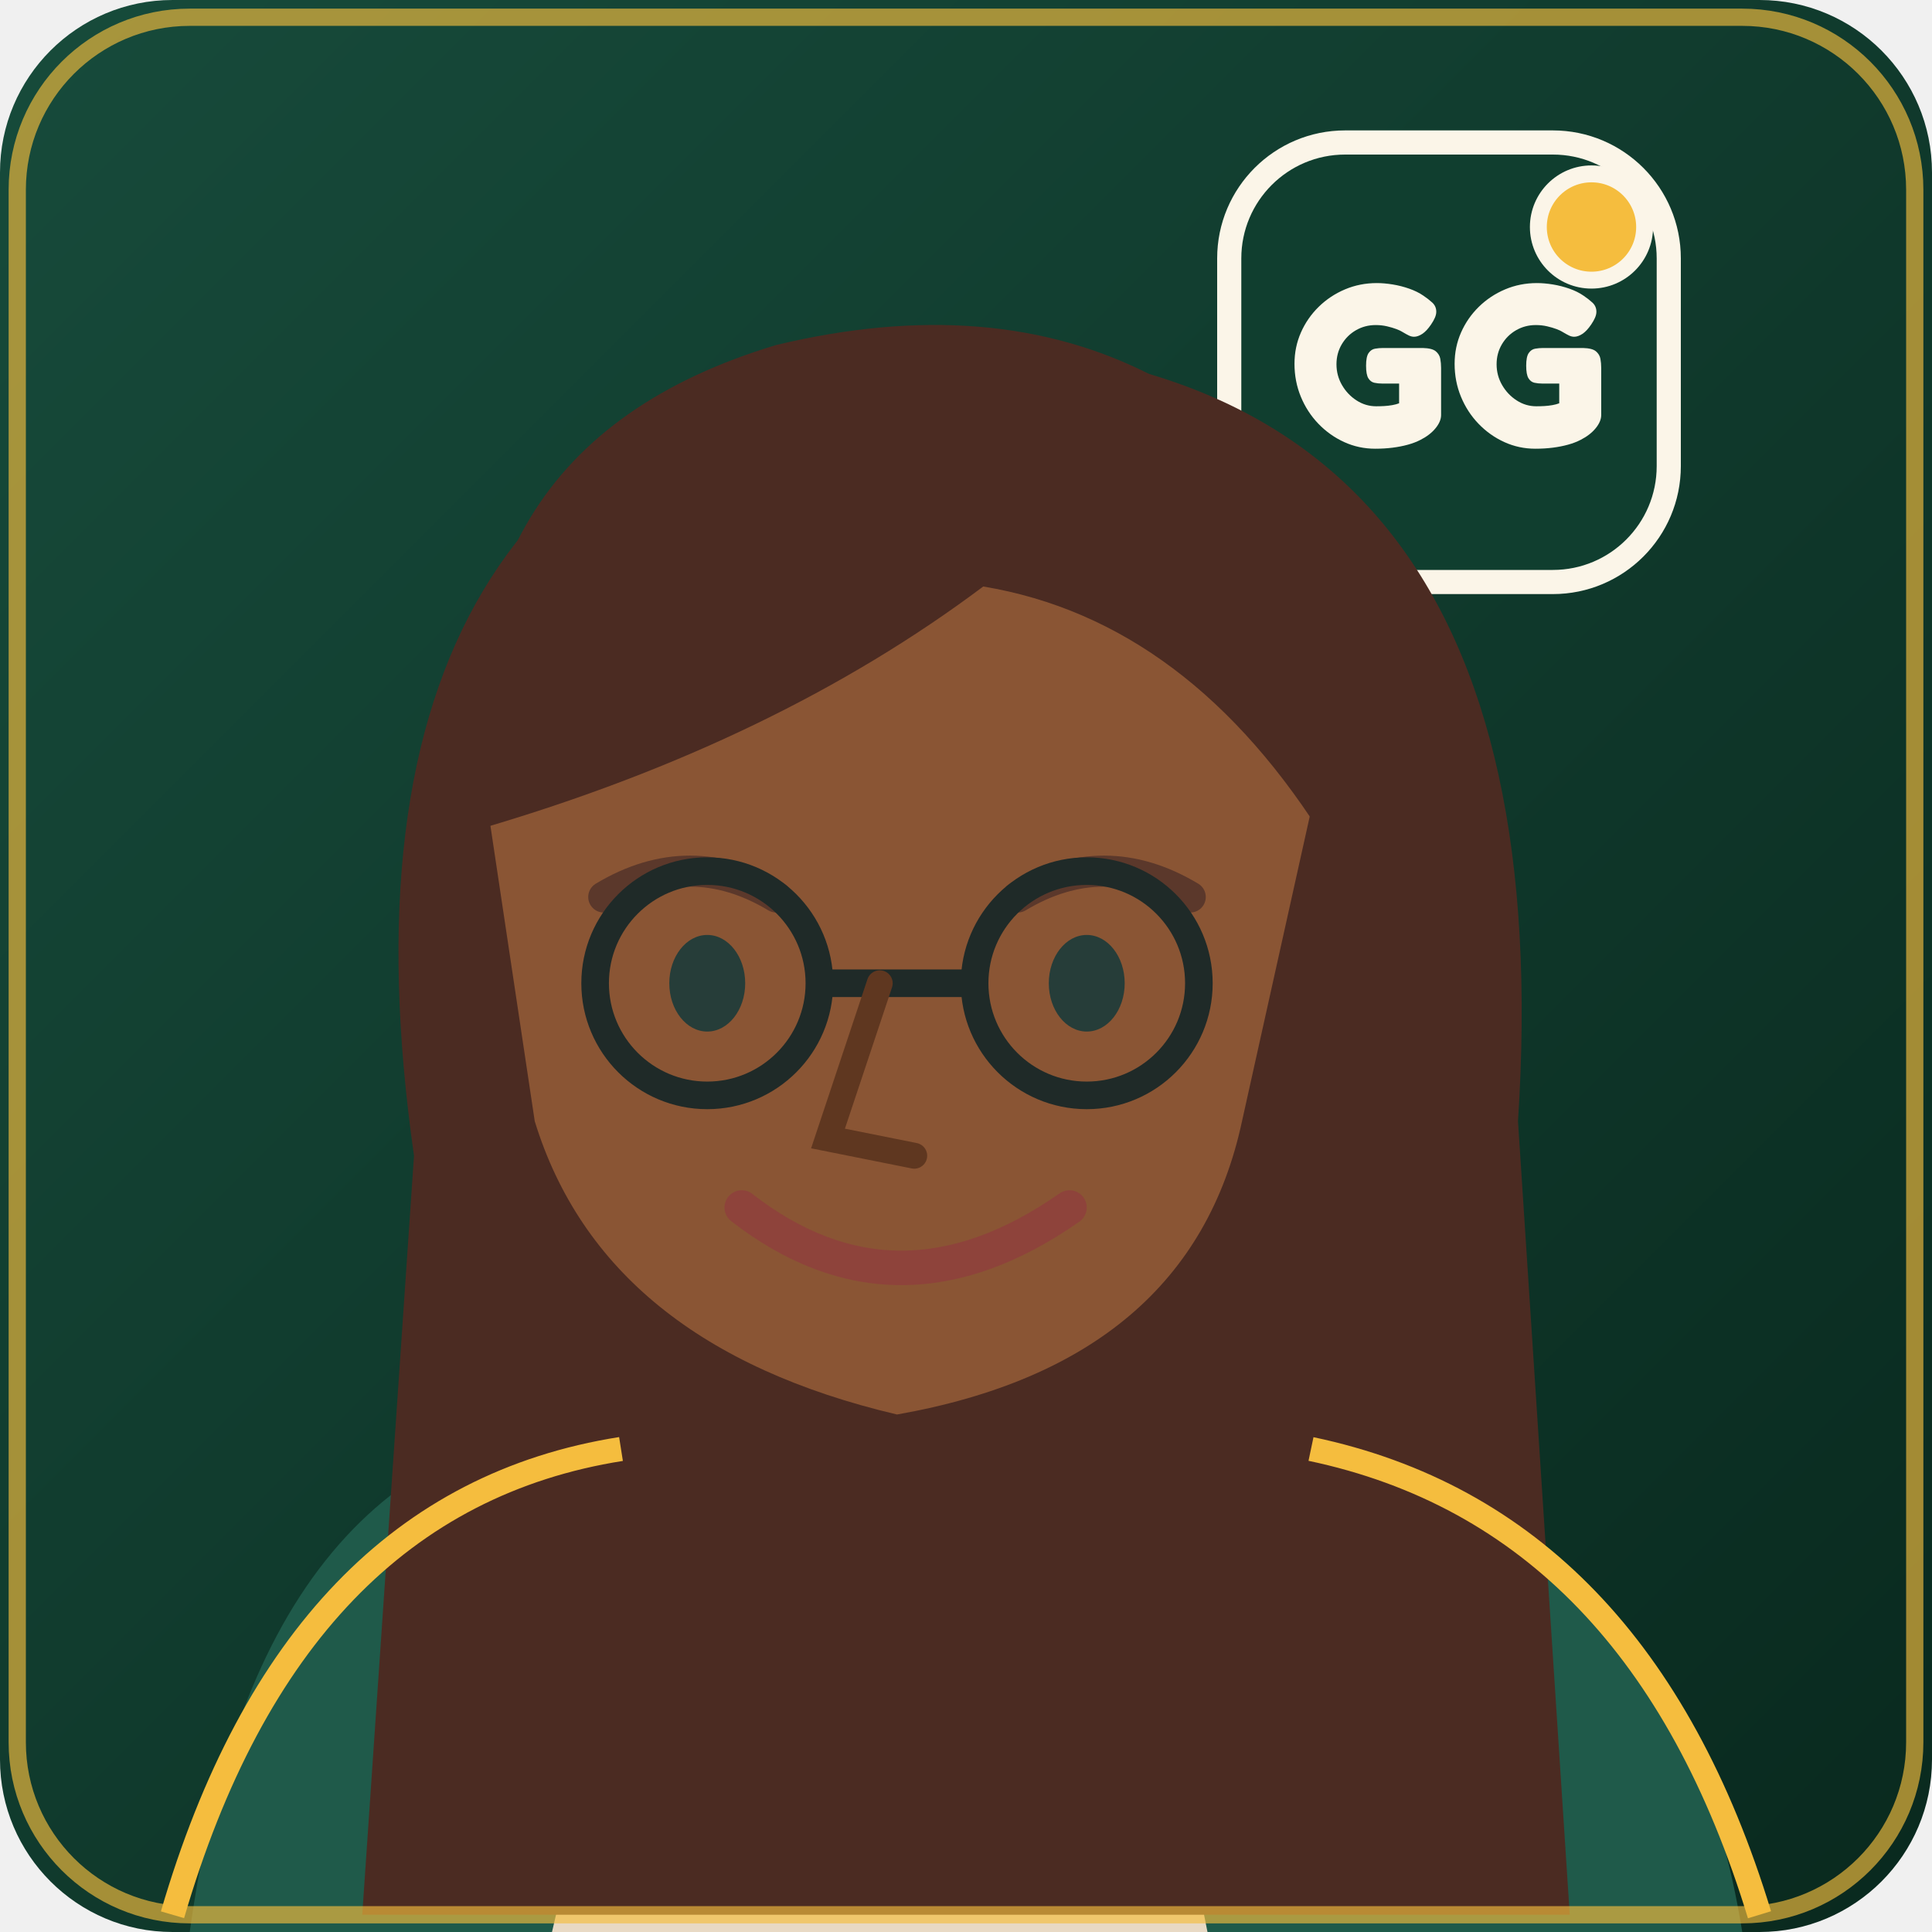
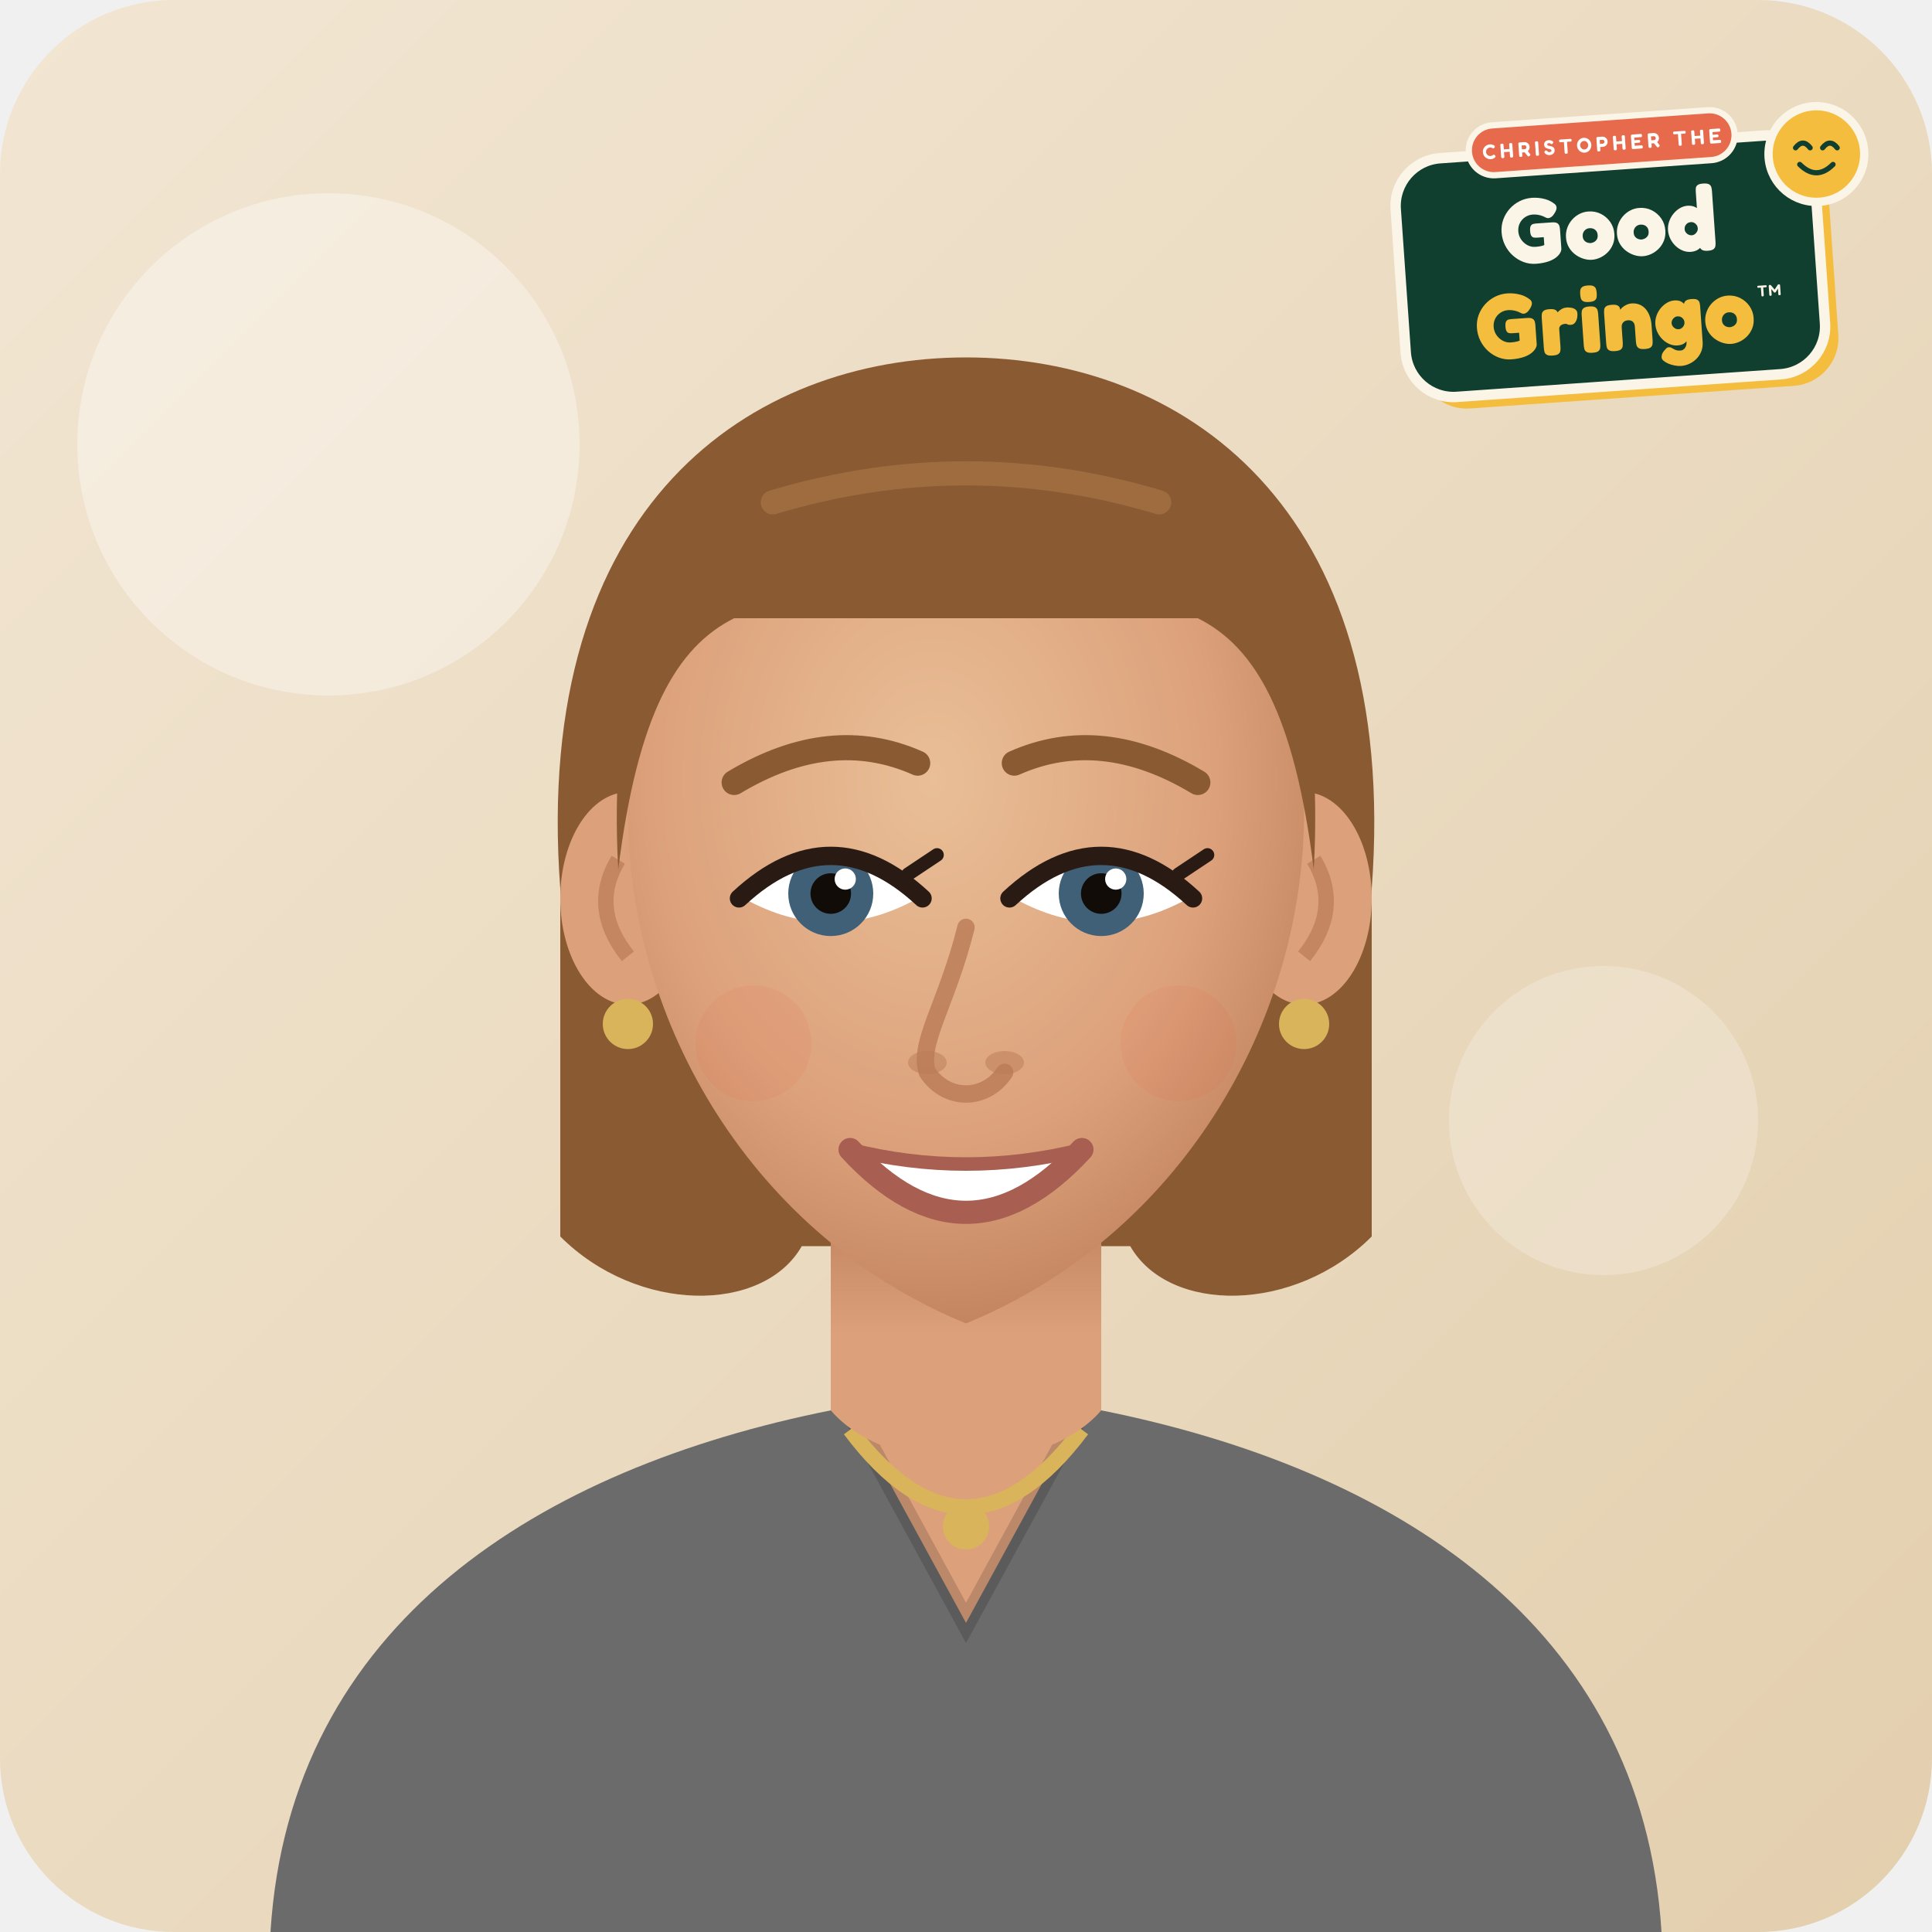
- <svg xmlns="http://www.w3.org/2000/svg" viewBox="0 0 112 112" role="img" aria-label="Cartoon portrait: AI persona, Web Design, Cuba">
+ <svg xmlns="http://www.w3.org/2000/svg" viewBox="0 0 200 200" role="img" aria-label="Cartoon portrait: AI persona, Web Design, Cuba">
  <defs>
    <linearGradient id="bg" x1="0" y1="0" x2="1" y2="1">
-       <stop stop-color="#174b3b" />
-       <stop offset="1" stop-color="#09291e" />
+       <stop stop-color="#f2e6d3" />
+       <stop offset="1" stop-color="#e3cfae" />
+     </linearGradient>
+     <radialGradient id="sk" cx="45%" cy="38%" r="70%">
+       <stop offset="0" stop-color="#e9bf97" />
+       <stop offset=".6" stop-color="#dca17b" />
+       <stop offset="1" stop-color="#b97b55" />
+     </radialGradient>
+     <linearGradient id="nk" x1="0" y1="0" x2="0" y2="1">
+       <stop stop-color="#b97b55" />
+       <stop offset=".55" stop-color="#dca17b" />
    </linearGradient>
  </defs>
-   <rect width="112" height="112" rx="10" fill="url(#bg)" />
-   <svg x="70" y="7" width="28" height="28" viewBox="0 0 400 400">
-     <rect x="18" y="18" width="364" height="364" rx="96" fill="#103E2F" stroke="#FBF5E8" stroke-width="20" />
-     <path d="M138.92 271.61Q125.24 271.61 113.175 266.1Q101.11 260.59 91.8 250.9Q82.49 241.21 77.265 228.48Q72.04 215.75 72.04 201.31Q72.04 187.44 77.36 175.375Q82.68 163.31 92.085 154.095Q101.49 144.88 113.84 139.655Q126.19 134.43 140.25 134.43Q146.33 134.43 153.36 135.57Q160.39 136.71 167.135 139.085Q173.88 141.46 178.82 144.88Q182.81 147.54 186.135 150.58Q189.46 153.62 189.46 158.18Q189.46 160.46 188.32 163.12Q187.18 165.78 185.09 168.82Q181.48 174.14 177.87 176.515Q174.26 178.89 171.03 178.89Q168.94 178.89 166.755 177.845Q164.57 176.8 160.77 174.52Q159.63 173.76 156.4 172.525Q153.17 171.29 148.705 170.245Q144.24 169.2 139.3 169.2Q130.37 169.2 122.96 173.475Q115.55 177.75 111.18 185.16Q106.81 192.57 106.81 201.69Q106.81 211.0 111.37 218.885Q115.93 226.77 123.435 231.615Q130.94 236.46 139.68 236.46Q143.1 236.46 146.425 236.27Q149.75 236.08 152.98 235.51Q156.21 234.94 158.68 233.99V217.65H144.62Q141.2 217.65 138.16 216.985Q135.12 216.32 133.22 213.28Q131.32 210.24 131.32 202.83Q131.32 195.42 133.41 192.38Q135.5 189.34 138.73 188.77Q141.96 188.2 145.19 188.2H178.44Q186.04 188.39 189.08 190.955Q192.12 193.52 192.785 197.13Q193.45 200.74 193.45 204.73V243.68Q193.45 249.0 188.89 254.605Q184.33 260.21 176.54 264.2Q171.79 266.67 165.9 268.285Q160.01 269.9 153.265 270.755Q146.52 271.61 138.92 271.61ZM271.53 271.61Q257.85 271.61 245.785 266.1Q233.72 260.59 224.41 250.9Q215.1 241.21 209.875 228.48Q204.65 215.75 204.65 201.31Q204.65 187.44 209.97 175.375Q215.29 163.31 224.695 154.095Q234.1 144.88 246.45 139.655Q258.8 134.43 272.86 134.43Q278.94 134.43 285.97 135.57Q293.0 136.71 299.745 139.085Q306.49 141.46 311.43 144.88Q315.42 147.54 318.745 150.58Q322.07 153.62 322.07 158.18Q322.07 160.46 320.93 163.12Q319.79 165.78 317.7 168.82Q314.09 174.14 310.48 176.515Q306.87 178.89 303.64 178.89Q301.55 178.89 299.365 177.845Q297.18 176.8 293.38 174.52Q292.24 173.76 289.01 172.525Q285.78 171.29 281.315 170.245Q276.85 169.2 271.91 169.2Q262.98 169.2 255.57 173.475Q248.16 177.75 243.79 185.16Q239.42 192.57 239.42 201.69Q239.42 211.0 243.98 218.885Q248.54 226.77 256.045 231.615Q263.55 236.46 272.29 236.46Q275.71 236.46 279.035 236.27Q282.36 236.08 285.59 235.51Q288.82 234.94 291.29 233.99V217.65H277.23Q273.81 217.65 270.77 216.985Q267.73 216.32 265.83 213.28Q263.93 210.24 263.93 202.83Q263.93 195.42 266.02 192.38Q268.11 189.34 271.34 188.77Q274.57 188.2 277.8 188.2H311.05Q318.65 188.39 321.69 190.955Q324.73 193.52 325.395 197.13Q326.06 200.74 326.06 204.73V243.68Q326.06 249.0 321.5 254.605Q316.94 260.21 309.15 264.2Q304.4 266.67 298.51 268.285Q292.62 269.9 285.875 270.755Q279.13 271.61 271.53 271.61Z" fill="#FBF5E8" />
-     <circle cx="318" cy="88" r="44" fill="#F5BD3E" stroke="#FBF5E8" stroke-width="14" />
+   <rect width="200" height="200" rx="18" fill="url(#bg)" />
+   <circle cx="34" cy="46" r="26" fill="#fff" opacity=".35" />
+   <circle cx="166" cy="116" r="16" fill="#fff" opacity=".22" />
+   <path d="M58 92 C55 52 78 37 100 37 C122 37 145 52 142 92 L142 128 C134 136 121 136 117 129 L83 129 C79 136 66 136 58 128 Z" fill="#8a5a33" />
+   <path d="M28 200 C30 168 56 152 86 146 L114 146 C144 152 170 168 172 200 Z" fill="#6b6b6b" />
+   <path d="M88 146 L100 168 L112 146 Z" fill="#dca17b" />
+   <path d="M88 146 L100 168 L112 146" fill="none" stroke="#000" stroke-opacity=".15" stroke-width="2" />
+   <path d="M88 148 Q100 164 112 148" fill="none" stroke="#d9b45a" stroke-width="1.6" />
+   <circle cx="100" cy="158" r="2.4" fill="#d9b45a" />
+   <path d="M86 122 L86 146 C92 153 108 153 114 146 L114 122 Z" fill="url(#nk)" />
+   <ellipse cx="65" cy="93" rx="7" ry="11" fill="#dca17b" />
+   <ellipse cx="135" cy="93" rx="7" ry="11" fill="#dca17b" />
+   <path d="M64 89 Q61 94 65 99 M136 89 Q139 94 135 99" fill="none" stroke="#b97b55" stroke-width="1.6" opacity=".7" />
+   <path d="M65 84 C65 57 82 46 100 46 C118 46 135 57 135 84 C135 106 122 128 100 137 C78 128 65 106 65 84 Z" fill="url(#sk)" />
+   <path d="M76 81 Q86 75 95 79" fill="none" stroke="#8a5a33" stroke-width="2.6" stroke-linecap="round" />
+   <path d="M105 79 Q114 75 124 81" fill="none" stroke="#8a5a33" stroke-width="2.6" stroke-linecap="round" />
+   <path d="M77 93 Q86 85 95 93 Q86 98 77 93 Z" fill="#ffffff" />
+   <circle cx="86" cy="92.5" r="4.4" fill="#3f6077" />
+   <circle cx="86" cy="92.5" r="2.1" fill="#120c09" />
+   <circle cx="87.5" cy="91" r="1.1" fill="#fff" />
+   <path d="M76.5 93 Q86 84.2 95.5 93" fill="none" stroke="#2a1a14" stroke-width="1.9" stroke-linecap="round" />
+   <path d="M94 90.5 l3 -2" stroke="#2a1a14" stroke-width="1.4" stroke-linecap="round" />
+   <path d="M105 93 Q114 85 123 93 Q114 98 105 93 Z" fill="#ffffff" />
+   <circle cx="114" cy="92.5" r="4.4" fill="#3f6077" />
+   <circle cx="114" cy="92.5" r="2.1" fill="#120c09" />
+   <circle cx="115.5" cy="91" r="1.1" fill="#fff" />
+   <path d="M104.5 93 Q114 84.2 123.5 93" fill="none" stroke="#2a1a14" stroke-width="1.9" stroke-linecap="round" />
+   <path d="M122 90.5 l3 -2" stroke="#2a1a14" stroke-width="1.4" stroke-linecap="round" />
+   <path d="M100 96 C98 104 95 108 96 111 C98 114 102 114 104 111" fill="none" stroke="#b97b55" stroke-width="1.8" stroke-linecap="round" opacity=".8" />
+   <ellipse cx="96" cy="110" rx="2" ry="1.2" fill="#b97b55" opacity=".5" />
+   <ellipse cx="104" cy="110" rx="2" ry="1.2" fill="#b97b55" opacity=".5" />
+   <path d="M88 119 Q100 132 112 119 Q100 122 88 119 Z" fill="#fff" />
+   <path d="M88 119 Q100 132 112 119" fill="none" stroke="#a85f52" stroke-width="2.4" stroke-linecap="round" />
+   <path d="M88 119 Q100 122 112 119" fill="none" stroke="#a85f52" stroke-width="1.4" />
+   <circle cx="78" cy="108" r="6" fill="#e66a4b" opacity=".12" />
+   <circle cx="122" cy="108" r="6" fill="#e66a4b" opacity=".12" />
+   <path d="M64 90 C62 54 80 42 100 42 C120 42 138 54 136 90 C134 74 130 67 124 64 L76 64 C70 67 66 74 64 90 Z" fill="#8a5a33" />
+   <path d="M80 52 Q100 46 120 52" fill="none" stroke="#b8834f" stroke-width="2.5" opacity=".45" stroke-linecap="round" />
+   <circle cx="65" cy="106" r="2.6" fill="#d9b45a" />
+   <circle cx="135" cy="106" r="2.6" fill="#d9b45a" />
+   <svg x="140" y="6" width="56" height="41" viewBox="0 0 520 380">
+     <g transform="rotate(-4 260 200)">
+       <rect x="58" y="96" width="404" height="230" rx="46" fill="#F5BD3E" />
+       <rect x="46" y="84" width="404" height="230" rx="46" fill="#103E2F" stroke="#FBF5E8" stroke-width="10" />
+       <path d="M176.94 191.672Q170.604 191.672 165.016 189.12Q159.428 186.568 155.116 182.08Q150.804 177.592 148.384 171.696Q145.964 165.8 145.964 159.112Q145.964 152.688 148.428 147.1Q150.892 141.512 155.248 137.244Q159.604 132.976 165.324 130.556Q171.044 128.136 177.556 128.136Q180.372 128.136 183.628 128.664Q186.884 129.192 190.008 130.292Q193.132 131.392 195.42 132.976Q197.268 134.208 198.808 135.616Q200.348 137.024 200.348 139.136Q200.348 140.192 199.82 141.424Q199.292 142.656 198.324 144.064Q196.652 146.528 194.98 147.628Q193.308 148.728 191.812 148.728Q190.844 148.728 189.832 148.244Q188.82 147.76 187.06 146.704Q186.532 146.352 185.036 145.78Q183.54 145.208 181.472 144.724Q179.404 144.24 177.116 144.24Q172.98 144.24 169.548 146.22Q166.116 148.2 164.092 151.632Q162.068 155.064 162.068 159.288Q162.068 163.6 164.18 167.252Q166.292 170.904 169.768 173.148Q173.244 175.392 177.292 175.392Q178.876 175.392 180.416 175.304Q181.956 175.216 183.452 174.952Q184.948 174.688 186.092 174.248V166.68H179.58Q177.996 166.68 176.588 166.372Q175.18 166.064 174.3 164.656Q173.42 163.248 173.42 159.816Q173.42 156.384 174.388 154.976Q175.356 153.568 176.852 153.304Q178.348 153.04 179.844 153.04H195.244Q198.764 153.128 200.172 154.316Q201.58 155.504 201.888 157.176Q202.196 158.848 202.196 160.696V178.736Q202.196 181.2 200.084 183.796Q197.972 186.392 194.364 188.24Q192.164 189.384 189.436 190.132Q186.708 190.88 183.584 191.276Q180.46 191.672 176.94 191.672ZM230.796 191.584Q226.748 191.584 222.612 189.956Q218.476 188.328 215.0 185.292Q211.524 182.256 209.456 177.988Q207.388 173.72 207.388 168.44Q207.388 163.6 209.236 159.376Q211.084 155.152 214.296 151.94Q217.508 148.728 221.688 146.88Q225.868 145.032 230.62 145.032Q237.132 145.032 242.412 148.156Q247.692 151.28 250.86 156.56Q254.028 161.84 254.028 168.352Q254.028 173.896 251.916 178.208Q249.804 182.52 246.372 185.512Q242.94 188.504 238.848 190.044Q234.756 191.584 230.796 191.584ZM230.62 175.48Q231.94 175.48 233.656 174.82Q235.372 174.16 236.648 172.576Q237.924 170.992 237.924 168.264Q237.924 166.064 237.0 164.48Q236.076 162.896 234.404 162.016Q232.732 161.136 230.532 161.136Q228.596 161.136 227.012 162.06Q225.428 162.984 224.46 164.612Q223.492 166.24 223.492 168.352Q223.492 170.992 224.724 172.576Q225.956 174.16 227.628 174.82Q229.3 175.48 230.62 175.48ZM279.9 191.584Q275.852 191.584 271.716 189.956Q267.58 188.328 264.104 185.292Q260.628 182.256 258.56 177.988Q256.492 173.72 256.492 168.44Q256.492 163.6 258.34 159.376Q260.188 155.152 263.4 151.94Q266.612 148.728 270.792 146.88Q274.972 145.032 279.724 145.032Q286.236 145.032 291.516 148.156Q296.796 151.28 299.964 156.56Q303.132 161.84 303.132 168.352Q303.132 173.896 301.02 178.208Q298.908 182.52 295.476 185.512Q292.044 188.504 287.952 190.044Q283.86 191.584 279.9 191.584ZM279.724 175.48Q281.044 175.48 282.76 174.82Q284.476 174.16 285.752 172.576Q287.028 170.992 287.028 168.264Q287.028 166.064 286.104 164.48Q285.18 162.896 283.508 162.016Q281.836 161.136 279.636 161.136Q277.7 161.136 276.116 162.06Q274.532 162.984 273.564 164.612Q272.596 166.24 272.596 168.352Q272.596 170.992 273.828 172.576Q275.06 174.16 276.732 174.82Q278.404 175.48 279.724 175.48ZM326.012 190.616Q322.052 190.616 318.4 188.812Q314.748 187.008 311.888 183.884Q309.028 180.76 307.356 176.712Q305.684 172.664 305.684 168.264Q305.684 164.04 307.356 160.08Q309.028 156.12 311.932 152.996Q314.836 149.872 318.488 148.024Q322.14 146.176 326.012 146.176Q330.236 146.176 333.316 147.98Q336.396 149.784 338.42 152.864Q340.444 155.944 341.456 159.904Q342.468 163.864 342.556 168.088Q342.644 172.4 341.676 176.404Q340.708 180.408 338.684 183.62Q336.66 186.832 333.536 188.724Q330.412 190.616 326.012 190.616ZM328.124 174.776Q329.796 174.776 331.204 173.896Q332.612 173.016 333.492 171.564Q334.372 170.112 334.372 168.44Q334.372 166.68 333.536 165.272Q332.7 163.864 331.292 162.984Q329.884 162.104 328.036 162.104Q326.276 162.104 324.824 162.94Q323.372 163.776 322.536 165.228Q321.7 166.68 321.7 168.44Q321.7 170.112 322.58 171.564Q323.46 173.016 324.956 173.896Q326.452 174.776 328.124 174.776ZM342.556 190.704Q339.036 190.704 337.276 189.648Q335.516 188.592 334.9 186.304V133.944Q334.9 132.008 335.12 130.16Q335.34 128.312 336.924 127.124Q338.508 125.936 342.468 125.936Q346.516 125.936 348.144 127.08Q349.772 128.224 350.124 130.028Q350.476 131.832 350.476 133.856V182.696Q350.476 184.632 350.124 186.48Q349.772 188.328 348.144 189.516Q346.516 190.704 342.556 190.704Z" fill="#FBF5E8" />
+       <path d="M146.888 281.672Q140.552 281.672 134.964 279.12Q129.376 276.568 125.064 272.08Q120.752 267.592 118.332 261.696Q115.912 255.8 115.912 249.112Q115.912 242.688 118.376 237.1Q120.84 231.512 125.196 227.244Q129.552 222.976 135.272 220.556Q140.992 218.136 147.504 218.136Q150.32 218.136 153.576 218.664Q156.832 219.192 159.956 220.292Q163.08 221.392 165.368 222.976Q167.216 224.208 168.756 225.616Q170.296 227.024 170.296 229.136Q170.296 230.192 169.768 231.424Q169.24 232.656 168.272 234.064Q166.6 236.528 164.928 237.628Q163.256 238.728 161.76 238.728Q160.792 238.728 159.78 238.244Q158.768 237.76 157.008 236.704Q156.48 236.352 154.984 235.78Q153.488 235.208 151.42 234.724Q149.352 234.24 147.064 234.24Q142.928 234.24 139.496 236.22Q136.064 238.2 134.04 241.632Q132.016 245.064 132.016 249.288Q132.016 253.6 134.128 257.252Q136.24 260.904 139.716 263.148Q143.192 265.392 147.24 265.392Q148.824 265.392 150.364 265.304Q151.904 265.216 153.4 264.952Q154.896 264.688 156.04 264.248V256.68H149.528Q147.944 256.68 146.536 256.372Q145.128 256.064 144.248 254.656Q143.368 253.248 143.368 249.816Q143.368 246.384 144.336 244.976Q145.304 243.568 146.8 243.304Q148.296 243.04 149.792 243.04H165.192Q168.712 243.128 170.12 244.316Q171.528 245.504 171.836 247.176Q172.144 248.848 172.144 250.696V268.736Q172.144 271.2 170.032 273.796Q167.92 276.392 164.312 278.24Q162.112 279.384 159.384 280.132Q156.656 280.88 153.532 281.276Q150.408 281.672 146.888 281.672ZM186.664 280.792Q182.704 280.792 181.032 279.604Q179.36 278.416 179.052 276.524Q178.744 274.632 178.744 272.696V244.008Q178.744 241.984 179.096 240.18Q179.448 238.376 181.12 237.232Q182.792 236.088 186.752 236.088Q190.624 236.088 192.252 237.144Q193.88 238.2 194.232 239.476Q194.584 240.752 194.584 241.456L193.176 240.928Q193.176 240.928 193.88 240.136Q194.584 239.344 195.948 238.288Q197.312 237.232 199.204 236.44Q201.096 235.648 203.472 235.648Q204.264 235.648 205.452 235.78Q206.64 235.912 208.004 236.264Q209.368 236.616 210.556 237.32Q211.744 238.024 212.492 239.168Q213.24 240.312 213.24 241.984Q213.24 246.384 211.348 249.464Q209.456 252.544 206.376 252.544Q204.704 252.544 204.0 252.324Q203.296 252.104 202.988 251.884Q202.68 251.664 202.284 251.444Q201.888 251.224 200.832 251.224Q199.512 251.224 198.412 251.532Q197.312 251.84 196.476 252.456Q195.64 253.072 195.2 253.908Q194.76 254.744 194.76 255.712V272.872Q194.76 274.808 194.408 276.656Q194.056 278.504 192.384 279.648Q190.712 280.792 186.664 280.792ZM225.12 280.792Q221.16 280.792 219.488 279.604Q217.816 278.416 217.508 276.568Q217.2 274.72 217.2 272.784V244.096Q217.2 242.16 217.552 240.356Q217.904 238.552 219.576 237.364Q221.248 236.176 225.208 236.176Q229.168 236.176 230.796 237.364Q232.424 238.552 232.776 240.4Q233.128 242.248 233.128 244.272V272.872Q233.128 274.808 232.776 276.656Q232.424 278.504 230.796 279.648Q229.168 280.792 225.12 280.792ZM225.12 231.864Q221.16 231.864 219.488 230.676Q217.816 229.488 217.508 227.64Q217.2 225.792 217.2 223.856Q217.2 221.832 217.552 220.028Q217.904 218.224 219.576 217.08Q221.248 215.936 225.208 215.936Q229.168 215.936 230.796 217.124Q232.424 218.312 232.776 220.16Q233.128 222.008 233.128 223.944Q233.128 225.88 232.776 227.728Q232.424 229.576 230.796 230.72Q229.168 231.864 225.12 231.864ZM246.768 280.704Q242.808 280.704 241.136 279.516Q239.464 278.328 239.156 276.48Q238.848 274.632 238.848 272.696V243.744Q238.848 241.808 239.2 240.048Q239.552 238.288 241.224 237.188Q242.896 236.088 246.856 236.088Q250.464 236.088 252.092 237.012Q253.72 237.936 254.16 239.256Q254.6 240.576 254.556 241.676Q254.512 242.776 254.688 243.04L253.984 243.568Q253.896 242.248 254.996 240.928Q256.096 239.608 257.9 238.508Q259.704 237.408 261.772 236.748Q263.84 236.088 265.688 236.088Q270.088 236.088 273.432 237.76Q276.776 239.432 279.02 242.468Q281.264 245.504 282.408 249.552Q283.552 253.6 283.552 258.352V272.784Q283.552 274.72 283.2 276.568Q282.848 278.416 281.22 279.56Q279.592 280.704 275.544 280.704Q271.496 280.704 269.824 279.516Q268.152 278.328 267.8 276.48Q267.448 274.632 267.448 272.696V258.352Q267.448 256.328 266.7 254.92Q265.952 253.512 264.588 252.764Q263.224 252.016 261.2 252.016Q259.264 252.016 257.812 252.808Q256.36 253.6 255.568 255.008Q254.776 256.416 254.776 258.352V272.784Q254.776 274.72 254.424 276.568Q254.072 278.416 252.444 279.56Q250.816 280.704 246.768 280.704ZM309.336 299.36Q306.256 299.36 303.044 298.524Q299.832 297.688 297.104 296.28Q294.376 294.872 292.704 293.244Q291.032 291.616 291.032 290.032Q291.032 288.272 291.692 286.776Q292.352 285.28 293.672 283.872Q295.08 282.376 296.136 281.496Q297.192 280.616 298.688 280.616Q300.008 280.616 301.02 281.232Q302.032 281.848 303.088 282.596Q304.144 283.344 305.684 283.96Q307.224 284.576 309.6 284.576Q310.92 284.576 312.064 284.004Q313.208 283.432 314.044 282.42Q314.88 281.408 315.408 280.044Q315.936 278.68 315.936 277.096V240.84Q316.288 238.2 318.136 237.056Q319.984 235.912 323.768 235.912Q327.64 235.912 329.224 237.056Q330.808 238.2 331.116 240.004Q331.424 241.808 331.424 243.744V277.624Q331.424 282.816 329.444 286.864Q327.464 290.912 324.208 293.684Q320.952 296.456 317.08 297.908Q313.208 299.36 309.336 299.36ZM307.136 279.472Q303.264 279.472 299.7 277.712Q296.136 275.952 293.32 272.872Q290.504 269.792 288.876 265.876Q287.248 261.96 287.248 257.648Q287.248 253.512 288.876 249.64Q290.504 245.768 293.364 242.732Q296.224 239.696 299.788 237.892Q303.352 236.088 307.136 236.088Q311.008 236.088 313.516 237.672Q316.024 239.256 317.476 242.16Q318.928 245.064 319.544 249.068Q320.16 253.072 320.16 257.912Q320.16 264.6 319.06 269.44Q317.96 274.28 315.144 276.876Q312.328 279.472 307.136 279.472ZM309.248 263.984Q310.92 263.984 312.284 263.104Q313.648 262.224 314.484 260.816Q315.32 259.408 315.32 257.824Q315.32 256.064 314.484 254.656Q313.648 253.248 312.24 252.412Q310.832 251.576 309.072 251.576Q307.4 251.576 305.992 252.456Q304.584 253.336 303.748 254.744Q302.912 256.152 302.912 257.824Q302.912 259.408 303.792 260.816Q304.672 262.224 306.124 263.104Q307.576 263.984 309.248 263.984ZM358.704 281.584Q354.656 281.584 350.52 279.956Q346.384 278.328 342.908 275.292Q339.432 272.256 337.364 267.988Q335.296 263.72 335.296 258.44Q335.296 253.6 337.144 249.376Q338.992 245.152 342.204 241.94Q345.416 238.728 349.596 236.88Q353.776 235.032 358.528 235.032Q365.04 235.032 370.32 238.156Q375.6 241.28 378.768 246.56Q381.936 251.84 381.936 258.352Q381.936 263.896 379.824 268.208Q377.712 272.52 374.28 275.512Q370.848 278.504 366.756 280.044Q362.664 281.584 358.704 281.584ZM358.528 265.48Q359.848 265.48 361.564 264.82Q363.28 264.16 364.556 262.576Q365.832 260.992 365.832 258.264Q365.832 256.064 364.908 254.48Q363.984 252.896 362.312 252.016Q360.64 251.136 358.44 251.136Q356.504 251.136 354.92 252.06Q353.336 252.984 352.368 254.612Q351.4 256.24 351.4 258.352Q351.4 260.992 352.632 262.576Q353.864 264.16 355.536 264.82Q357.208 265.48 358.528 265.48Z" fill="#F5BD3E" />
+       <path d="M395.59 227.639Q395.845 227.639 396.059 227.684Q396.273 227.729 396.412 227.933Q396.55 228.137 396.55 228.621Q396.55 229.09 396.41 229.3Q396.269 229.51 396.048 229.553Q395.827 229.596 395.572 229.596H393.157V237.029Q393.157 237.317 393.1 237.572Q393.044 237.827 392.812 237.985Q392.579 238.143 392.02 238.143Q391.484 238.143 391.246 237.979Q391.008 237.816 390.959 237.559Q390.91 237.303 390.91 237.014V229.596H388.473Q388.229 229.596 388.008 229.548Q387.787 229.499 387.646 229.294Q387.505 229.09 387.505 228.61Q387.505 228.137 387.644 227.933Q387.783 227.729 388.01 227.684Q388.237 227.639 388.477 227.639ZM399.635 238.131Q399.107 238.131 398.869 237.972Q398.63 237.812 398.572 237.55Q398.514 237.287 398.514 236.98V228.782Q398.514 228.498 398.572 228.244Q398.63 227.991 398.87 227.826Q399.11 227.661 399.665 227.661Q400.052 227.661 400.241 227.71Q400.43 227.759 400.524 227.837Q400.618 227.916 400.715 228.029L404.094 232.581H403.877L407.259 228.025Q407.387 227.882 407.503 227.808Q407.619 227.732 407.81 227.697Q408.002 227.661 408.339 227.661Q408.883 227.661 409.121 227.826Q409.359 227.991 409.417 228.254Q409.475 228.516 409.475 228.812V237.01Q409.475 237.291 409.417 237.552Q409.359 237.812 409.119 237.972Q408.879 238.131 408.324 238.131Q407.784 238.131 407.546 237.966Q407.308 237.801 407.25 237.533Q407.192 237.265 407.192 236.98V231.632L404.953 234.798Q404.897 234.869 404.792 234.993Q404.687 235.116 404.499 235.212Q404.312 235.308 403.985 235.308Q403.659 235.308 403.47 235.212Q403.28 235.116 403.177 234.998Q403.074 234.88 403.007 234.79L400.783 231.644V237.01Q400.783 237.291 400.725 237.552Q400.667 237.812 400.429 237.972Q400.19 238.131 399.635 238.131Z" fill="#FBF5E8" />
+       <rect x="120" y="56" width="256" height="48" rx="24" fill="#E66A4B" stroke="#FBF5E8" stroke-width="6" />
+       <path d="M140.595 88.335Q139.715 88.335 138.735 88.062Q137.755 87.79 136.812 87.228Q135.87 86.665 135.108 85.798Q134.345 84.93 133.893 83.757Q133.44 82.585 133.44 81.09Q133.44 79.645 133.893 78.51Q134.345 77.375 135.1 76.535Q135.855 75.695 136.798 75.153Q137.74 74.61 138.735 74.34Q139.73 74.07 140.64 74.065Q141.655 74.065 142.415 74.3Q143.175 74.535 143.653 74.792Q144.13 75.05 144.265 75.14Q144.625 75.37 144.945 75.65Q145.265 75.93 145.275 76.375Q145.285 76.62 145.19 76.855Q145.095 77.09 144.915 77.34Q144.595 77.795 144.303 78.005Q144.01 78.215 143.72 78.215Q143.48 78.215 143.265 78.095Q143.05 77.975 142.74 77.775Q142.605 77.68 142.34 77.532Q142.075 77.385 141.633 77.257Q141.19 77.13 140.515 77.13Q139.825 77.13 139.11 77.377Q138.395 77.625 137.8 78.125Q137.205 78.625 136.845 79.392Q136.485 80.16 136.485 81.19Q136.485 82.235 136.853 82.998Q137.22 83.76 137.815 84.26Q138.41 84.76 139.125 85.007Q139.84 85.255 140.515 85.255Q141.115 85.255 141.543 85.142Q141.97 85.03 142.288 84.858Q142.605 84.685 142.815 84.55Q143.035 84.4 143.265 84.28Q143.495 84.16 143.735 84.16Q144.025 84.16 144.31 84.382Q144.595 84.605 144.9 85.075Q145.08 85.35 145.175 85.597Q145.27 85.845 145.26 86.075Q145.25 86.505 144.93 86.778Q144.61 87.05 144.25 87.265Q144.1 87.35 143.643 87.618Q143.185 87.885 142.425 88.11Q141.665 88.335 140.595 88.335ZM160.635 88.175Q159.905 88.175 159.588 87.957Q159.27 87.74 159.198 87.382Q159.125 87.025 159.125 86.64V75.715Q159.125 75.33 159.2 74.983Q159.275 74.635 159.593 74.418Q159.91 74.2 160.655 74.2Q161.4 74.2 161.71 74.418Q162.02 74.635 162.093 74.983Q162.165 75.33 162.165 75.735V86.66Q162.165 87.045 162.09 87.392Q162.015 87.74 161.698 87.957Q161.38 88.175 160.635 88.175ZM152.15 88.175Q151.42 88.175 151.103 87.957Q150.785 87.74 150.713 87.382Q150.64 87.025 150.64 86.64V75.715Q150.64 75.33 150.715 74.983Q150.79 74.635 151.108 74.418Q151.425 74.2 152.17 74.2Q152.915 74.2 153.225 74.418Q153.535 74.635 153.608 74.983Q153.68 75.33 153.68 75.735V86.66Q153.68 87.045 153.605 87.392Q153.53 87.74 153.213 87.957Q152.895 88.175 152.15 88.175ZM153.195 82.455V79.815H159.445L159.44 82.455ZM169.5 88.175Q168.77 88.175 168.453 87.957Q168.135 87.74 168.063 87.382Q167.99 87.025 167.99 86.64V75.71Q167.99 75.33 168.068 74.985Q168.145 74.64 168.463 74.42Q168.78 74.2 169.52 74.2H173.67Q174.505 74.2 175.363 74.502Q176.22 74.805 176.94 75.42Q177.66 76.035 178.103 76.957Q178.545 77.88 178.545 79.135Q178.545 79.98 178.293 80.765Q178.04 81.55 177.538 82.203Q177.035 82.855 176.3 83.328Q175.565 83.8 174.595 84.01H171.03V86.66Q171.03 87.045 170.955 87.392Q170.88 87.74 170.563 87.957Q170.245 88.175 169.5 88.175ZM177.945 87.78Q177.205 88.325 176.763 88.208Q176.32 88.09 175.835 87.425L172.315 82.385L175.745 81.94L178.32 85.635Q178.655 86.125 178.743 86.465Q178.83 86.805 178.64 87.105Q178.45 87.405 177.945 87.78ZM171.03 80.995H173.82Q174.09 80.995 174.39 80.893Q174.69 80.79 174.938 80.562Q175.185 80.335 175.345 79.98Q175.505 79.625 175.505 79.115Q175.505 78.545 175.268 78.125Q175.03 77.705 174.61 77.475Q174.19 77.245 173.63 77.245H171.03ZM185.545 88.19Q184.815 88.19 184.498 87.972Q184.18 87.755 184.108 87.398Q184.035 87.04 184.035 86.655V75.715Q184.035 75.33 184.11 74.983Q184.185 74.635 184.503 74.418Q184.82 74.2 185.565 74.2Q186.31 74.2 186.62 74.418Q186.93 74.635 187.003 74.983Q187.075 75.33 187.075 75.735V86.675Q187.075 87.06 187 87.407Q186.925 87.755 186.608 87.972Q186.29 88.19 185.545 88.19ZM197.3 88.385Q196.235 88.385 195.445 88.125Q194.655 87.865 194.11 87.49Q193.565 87.115 193.238 86.762Q192.91 86.41 192.79 86.225Q192.455 85.79 192.373 85.453Q192.29 85.115 192.46 84.78Q192.63 84.445 193.06 84.05Q193.47 83.675 193.845 83.645Q194.22 83.615 194.578 83.835Q194.935 84.055 195.275 84.46Q195.76 85.05 196.228 85.28Q196.695 85.51 197.22 85.51Q197.88 85.51 198.34 85.343Q198.8 85.175 199.043 84.83Q199.285 84.485 199.285 83.945Q199.285 83.505 198.953 83.232Q198.62 82.96 198.073 82.765Q197.525 82.57 196.853 82.38Q196.18 82.19 195.51 81.925Q195.065 81.76 194.638 81.525Q194.21 81.29 193.838 80.985Q193.465 80.68 193.19 80.26Q192.915 79.84 192.763 79.3Q192.61 78.76 192.61 78.065Q192.61 76.885 193.195 75.968Q193.78 75.05 194.813 74.517Q195.845 73.985 197.17 73.985Q198.07 73.985 198.745 74.14Q199.42 74.295 199.88 74.517Q200.34 74.74 200.613 74.95Q200.885 75.16 200.985 75.275Q201.545 75.8 201.6 76.172Q201.655 76.545 201.18 77.205Q200.67 77.9 200.185 77.98Q199.7 78.06 199.075 77.64Q198.84 77.415 198.598 77.235Q198.355 77.055 198.025 76.95Q197.695 76.845 197.15 76.845Q196.845 76.845 196.563 76.935Q196.28 77.025 196.078 77.185Q195.875 77.345 195.755 77.575Q195.635 77.805 195.635 78.085Q195.635 78.55 195.943 78.83Q196.25 79.11 196.765 79.278Q197.28 79.445 197.908 79.595Q198.535 79.745 199.19 79.945Q199.79 80.14 200.358 80.43Q200.925 80.72 201.365 81.165Q201.805 81.61 202.073 82.27Q202.34 82.93 202.34 83.885Q202.34 85.085 201.878 85.947Q201.415 86.81 200.66 87.345Q199.905 87.88 199.023 88.132Q198.14 88.385 197.3 88.385ZM218.03 74.185Q218.37 74.185 218.655 74.245Q218.94 74.305 219.125 74.578Q219.31 74.85 219.31 75.495Q219.31 76.12 219.123 76.4Q218.935 76.68 218.64 76.738Q218.345 76.795 218.005 76.795H214.785V86.705Q214.785 87.09 214.71 87.43Q214.635 87.77 214.325 87.98Q214.015 88.19 213.27 88.19Q212.555 88.19 212.238 87.972Q211.92 87.755 211.855 87.412Q211.79 87.07 211.79 86.685V76.795H208.54Q208.215 76.795 207.92 76.73Q207.625 76.665 207.438 76.392Q207.25 76.12 207.25 75.48Q207.25 74.85 207.435 74.578Q207.62 74.305 207.923 74.245Q208.225 74.185 208.545 74.185ZM231.1 88.38Q229.653 88.38 228.389 87.832Q227.125 87.285 226.168 86.31Q225.21 85.335 224.665 84.054Q224.12 82.773 224.12 81.309Q224.12 79.805 224.648 78.488Q225.176 77.171 226.111 76.178Q227.045 75.185 228.283 74.625Q229.521 74.065 230.932 74.065Q232.385 74.065 233.649 74.611Q234.913 75.157 235.861 76.137Q236.809 77.117 237.35 78.421Q237.89 79.725 237.89 81.233Q237.89 82.701 237.363 83.996Q236.835 85.29 235.895 86.28Q234.956 87.269 233.73 87.825Q232.505 88.38 231.1 88.38ZM230.995 85.335Q231.795 85.335 232.498 85.02Q233.2 84.705 233.728 84.15Q234.255 83.595 234.55 82.843Q234.845 82.091 234.845 81.226Q234.845 80.375 234.543 79.63Q234.24 78.885 233.71 78.315Q233.18 77.745 232.488 77.428Q231.797 77.11 231.008 77.11Q230.22 77.11 229.525 77.428Q228.83 77.745 228.3 78.312Q227.77 78.88 227.468 79.63Q227.165 80.379 227.165 81.234Q227.165 82.075 227.47 82.823Q227.776 83.571 228.303 84.135Q228.83 84.7 229.52 85.017Q230.209 85.335 230.995 85.335ZM244.695 88.175Q243.965 88.175 243.648 87.957Q243.33 87.74 243.258 87.382Q243.185 87.025 243.185 86.64V75.715Q243.185 75.335 243.263 74.987Q243.34 74.64 243.66 74.42Q243.98 74.2 244.715 74.2H248.825Q249.65 74.2 250.508 74.505Q251.365 74.81 252.095 75.433Q252.825 76.055 253.273 76.975Q253.72 77.895 253.72 79.14Q253.72 80.37 253.273 81.287Q252.825 82.205 252.093 82.817Q251.36 83.43 250.503 83.735Q249.645 84.04 248.805 84.04H246.23V86.66Q246.23 87.045 246.155 87.392Q246.08 87.74 245.763 87.957Q245.445 88.175 244.695 88.175ZM246.23 80.995H248.825Q249.265 80.995 249.693 80.805Q250.12 80.615 250.408 80.197Q250.695 79.78 250.695 79.115Q250.695 78.555 250.453 78.135Q250.21 77.715 249.788 77.48Q249.365 77.245 248.805 77.245H246.23ZM269.055 88.175Q268.325 88.175 268.008 87.957Q267.69 87.74 267.618 87.382Q267.545 87.025 267.545 86.64V75.715Q267.545 75.33 267.62 74.983Q267.695 74.635 268.013 74.418Q268.33 74.2 269.075 74.2Q269.82 74.2 270.13 74.418Q270.44 74.635 270.513 74.983Q270.585 75.33 270.585 75.735V86.66Q270.585 87.045 270.51 87.392Q270.435 87.74 270.118 87.957Q269.8 88.175 269.055 88.175ZM260.57 88.175Q259.84 88.175 259.523 87.957Q259.205 87.74 259.133 87.382Q259.06 87.025 259.06 86.64V75.715Q259.06 75.33 259.135 74.983Q259.21 74.635 259.528 74.418Q259.845 74.2 260.59 74.2Q261.335 74.2 261.645 74.418Q261.955 74.635 262.028 74.983Q262.1 75.33 262.1 75.735V86.66Q262.1 87.045 262.025 87.392Q261.95 87.74 261.633 87.957Q261.315 88.175 260.57 88.175ZM261.615 82.455V79.815H267.865L267.86 82.455ZM277.965 88.19Q277.235 88.19 276.918 87.972Q276.6 87.755 276.528 87.398Q276.455 87.04 276.455 86.655V75.715Q276.455 74.85 276.798 74.525Q277.14 74.2 278.025 74.2H285.585Q285.985 74.2 286.325 74.275Q286.665 74.35 286.88 74.667Q287.095 74.985 287.095 75.735Q287.095 76.465 286.878 76.782Q286.66 77.1 286.313 77.172Q285.965 77.245 285.565 77.245H279.495V79.815H283.625Q284.025 79.815 284.328 79.882Q284.63 79.95 284.81 80.222Q284.99 80.495 284.99 81.155Q284.99 81.78 284.81 82.06Q284.63 82.34 284.31 82.398Q283.99 82.455 283.585 82.455H279.495V85.145H285.585Q285.985 85.145 286.325 85.22Q286.665 85.295 286.88 85.613Q287.095 85.93 287.095 86.675Q287.095 87.405 286.878 87.722Q286.66 88.04 286.313 88.115Q285.965 88.19 285.565 88.19ZM294.12 88.175Q293.39 88.175 293.073 87.957Q292.755 87.74 292.683 87.382Q292.61 87.025 292.61 86.64V75.71Q292.61 75.33 292.688 74.985Q292.765 74.64 293.083 74.42Q293.4 74.2 294.14 74.2H298.29Q299.125 74.2 299.983 74.502Q300.84 74.805 301.56 75.42Q302.28 76.035 302.723 76.957Q303.165 77.88 303.165 79.135Q303.165 79.98 302.913 80.765Q302.66 81.55 302.158 82.203Q301.655 82.855 300.92 83.328Q300.185 83.8 299.215 84.01H295.65V86.66Q295.65 87.045 295.575 87.392Q295.5 87.74 295.183 87.957Q294.865 88.175 294.12 88.175ZM302.565 87.78Q301.825 88.325 301.383 88.208Q300.94 88.09 300.455 87.425L296.935 82.385L300.365 81.94L302.94 85.635Q303.275 86.125 303.363 86.465Q303.45 86.805 303.26 87.105Q303.07 87.405 302.565 87.78ZM295.65 80.995H298.44Q298.71 80.995 299.01 80.893Q299.31 80.79 299.558 80.562Q299.805 80.335 299.965 79.98Q300.125 79.625 300.125 79.115Q300.125 78.545 299.888 78.125Q299.65 77.705 299.23 77.475Q298.81 77.245 298.25 77.245H295.65ZM327.91 74.185Q328.25 74.185 328.535 74.245Q328.82 74.305 329.005 74.578Q329.19 74.85 329.19 75.495Q329.19 76.12 329.002 76.4Q328.815 76.68 328.52 76.738Q328.225 76.795 327.885 76.795H324.665V86.705Q324.665 87.09 324.59 87.43Q324.515 87.77 324.205 87.98Q323.895 88.19 323.15 88.19Q322.435 88.19 322.118 87.972Q321.8 87.755 321.735 87.412Q321.67 87.07 321.67 86.685V76.795H318.42Q318.095 76.795 317.8 76.73Q317.505 76.665 317.317 76.392Q317.13 76.12 317.13 75.48Q317.13 74.85 317.315 74.578Q317.5 74.305 317.803 74.245Q318.105 74.185 318.425 74.185ZM344.495 88.175Q343.765 88.175 343.447 87.957Q343.13 87.74 343.058 87.382Q342.985 87.025 342.985 86.64V75.715Q342.985 75.33 343.06 74.983Q343.135 74.635 343.452 74.418Q343.77 74.2 344.515 74.2Q345.26 74.2 345.57 74.418Q345.88 74.635 345.952 74.983Q346.025 75.33 346.025 75.735V86.66Q346.025 87.045 345.95 87.392Q345.875 87.74 345.558 87.957Q345.24 88.175 344.495 88.175ZM336.01 88.175Q335.28 88.175 334.962 87.957Q334.645 87.74 334.572 87.382Q334.5 87.025 334.5 86.64V75.715Q334.5 75.33 334.575 74.983Q334.65 74.635 334.967 74.418Q335.285 74.2 336.03 74.2Q336.775 74.2 337.085 74.418Q337.395 74.635 337.467 74.983Q337.54 75.33 337.54 75.735V86.66Q337.54 87.045 337.465 87.392Q337.39 87.74 337.072 87.957Q336.755 88.175 336.01 88.175ZM337.055 82.455V79.815H343.305L343.3 82.455ZM353.405 88.19Q352.675 88.19 352.358 87.972Q352.04 87.755 351.967 87.398Q351.895 87.04 351.895 86.655V75.715Q351.895 74.85 352.237 74.525Q352.58 74.2 353.465 74.2H361.025Q361.425 74.2 361.765 74.275Q362.105 74.35 362.32 74.667Q362.535 74.985 362.535 75.735Q362.535 76.465 362.317 76.782Q362.1 77.1 361.752 77.172Q361.405 77.245 361.005 77.245H354.935V79.815H359.065Q359.465 79.815 359.767 79.882Q360.07 79.95 360.25 80.222Q360.43 80.495 360.43 81.155Q360.43 81.78 360.25 82.06Q360.07 82.34 359.75 82.398Q359.43 82.455 359.025 82.455H354.935V85.145H361.025Q361.425 85.145 361.765 85.22Q362.105 85.295 362.32 85.613Q362.535 85.93 362.535 86.675Q362.535 87.405 362.317 87.722Q362.1 88.04 361.752 88.115Q361.405 88.19 361.005 88.19Z" fill="#FFFFFF" />
+     </g>
+     <g transform="translate(446 92)">
+       <circle r="46" fill="#F5BD3E" stroke="#FBF5E8" stroke-width="8" />
+       <path d="M-20 -6 q7 -9 14 0 M6 -6 q7 -9 14 0" fill="none" stroke="#103E2F" stroke-width="5" stroke-linecap="round" />
+       <path d="M-16 10 q16 16 32 0" fill="none" stroke="#103E2F" stroke-width="5" stroke-linecap="round" />
+     </g>
  </svg>
-   <path d="M11 112 Q15 83 36 82 L72 82 Q97 87 101 112Z" fill="#1f5a4a" />
-   <path d="M39 82 L51 94 L64 82 L70 112 L32 112Z" fill="#e8d9c4" />
-   <path d="M43 75 L43 86 Q51 94 59 86 L59 75Z" fill="#8a5534" />
-   <path d="M24 67 Q18 25 52 20 Q91 19 88 65 L91 111 L21 111Z" fill="#4b2b22" />
-   <path d="M28 45 Q28 29 51 28 Q75 29 76 47 L72 65 Q69 79 52 82 Q35 78 31 65Z" fill="#8a5534" />
-   <path d="M28 48 Q25 26 45 20 Q70 14 82 39 L77 49 Q69 36 57 34 Q45 43 28 48Z" fill="#4b2b22" />
-   <path d="M35 52 Q40 49 45 52 M59 52 Q64 49 69 52" fill="none" stroke="#5b382b" stroke-width="1.8" stroke-linecap="round" />
-   <ellipse cx="41" cy="57" rx="2.2" ry="2.8" fill="#263d39" />
-   <ellipse cx="63" cy="57" rx="2.2" ry="2.8" fill="#263d39" />
-   <circle cx="41" cy="57" r="6.5" fill="none" stroke="#1f2a28" stroke-width="1.6" />
-   <circle cx="63" cy="57" r="6.5" fill="none" stroke="#1f2a28" stroke-width="1.6" />
-   <path d="M47.5 57 L56.5 57" stroke="#1f2a28" stroke-width="1.6" />
-   <path d="M51 57 L48 66 L53 67" fill="none" stroke="#5f3720" stroke-width="1.5" stroke-linecap="round" />
-   <path d="M43 70 Q52 77 62 70" fill="none" stroke="#8e433b" stroke-width="2" stroke-linecap="round" />
-   <path d="M10 111 Q17 87 36 84 M76 84 Q95 88 102 111" fill="none" stroke="#f5bd3e" stroke-width="1.4" />
-   <rect x="1" y="1" width="110" height="110" rx="10" fill="none" stroke="#f5bd3e" stroke-opacity=".65" />
</svg>
